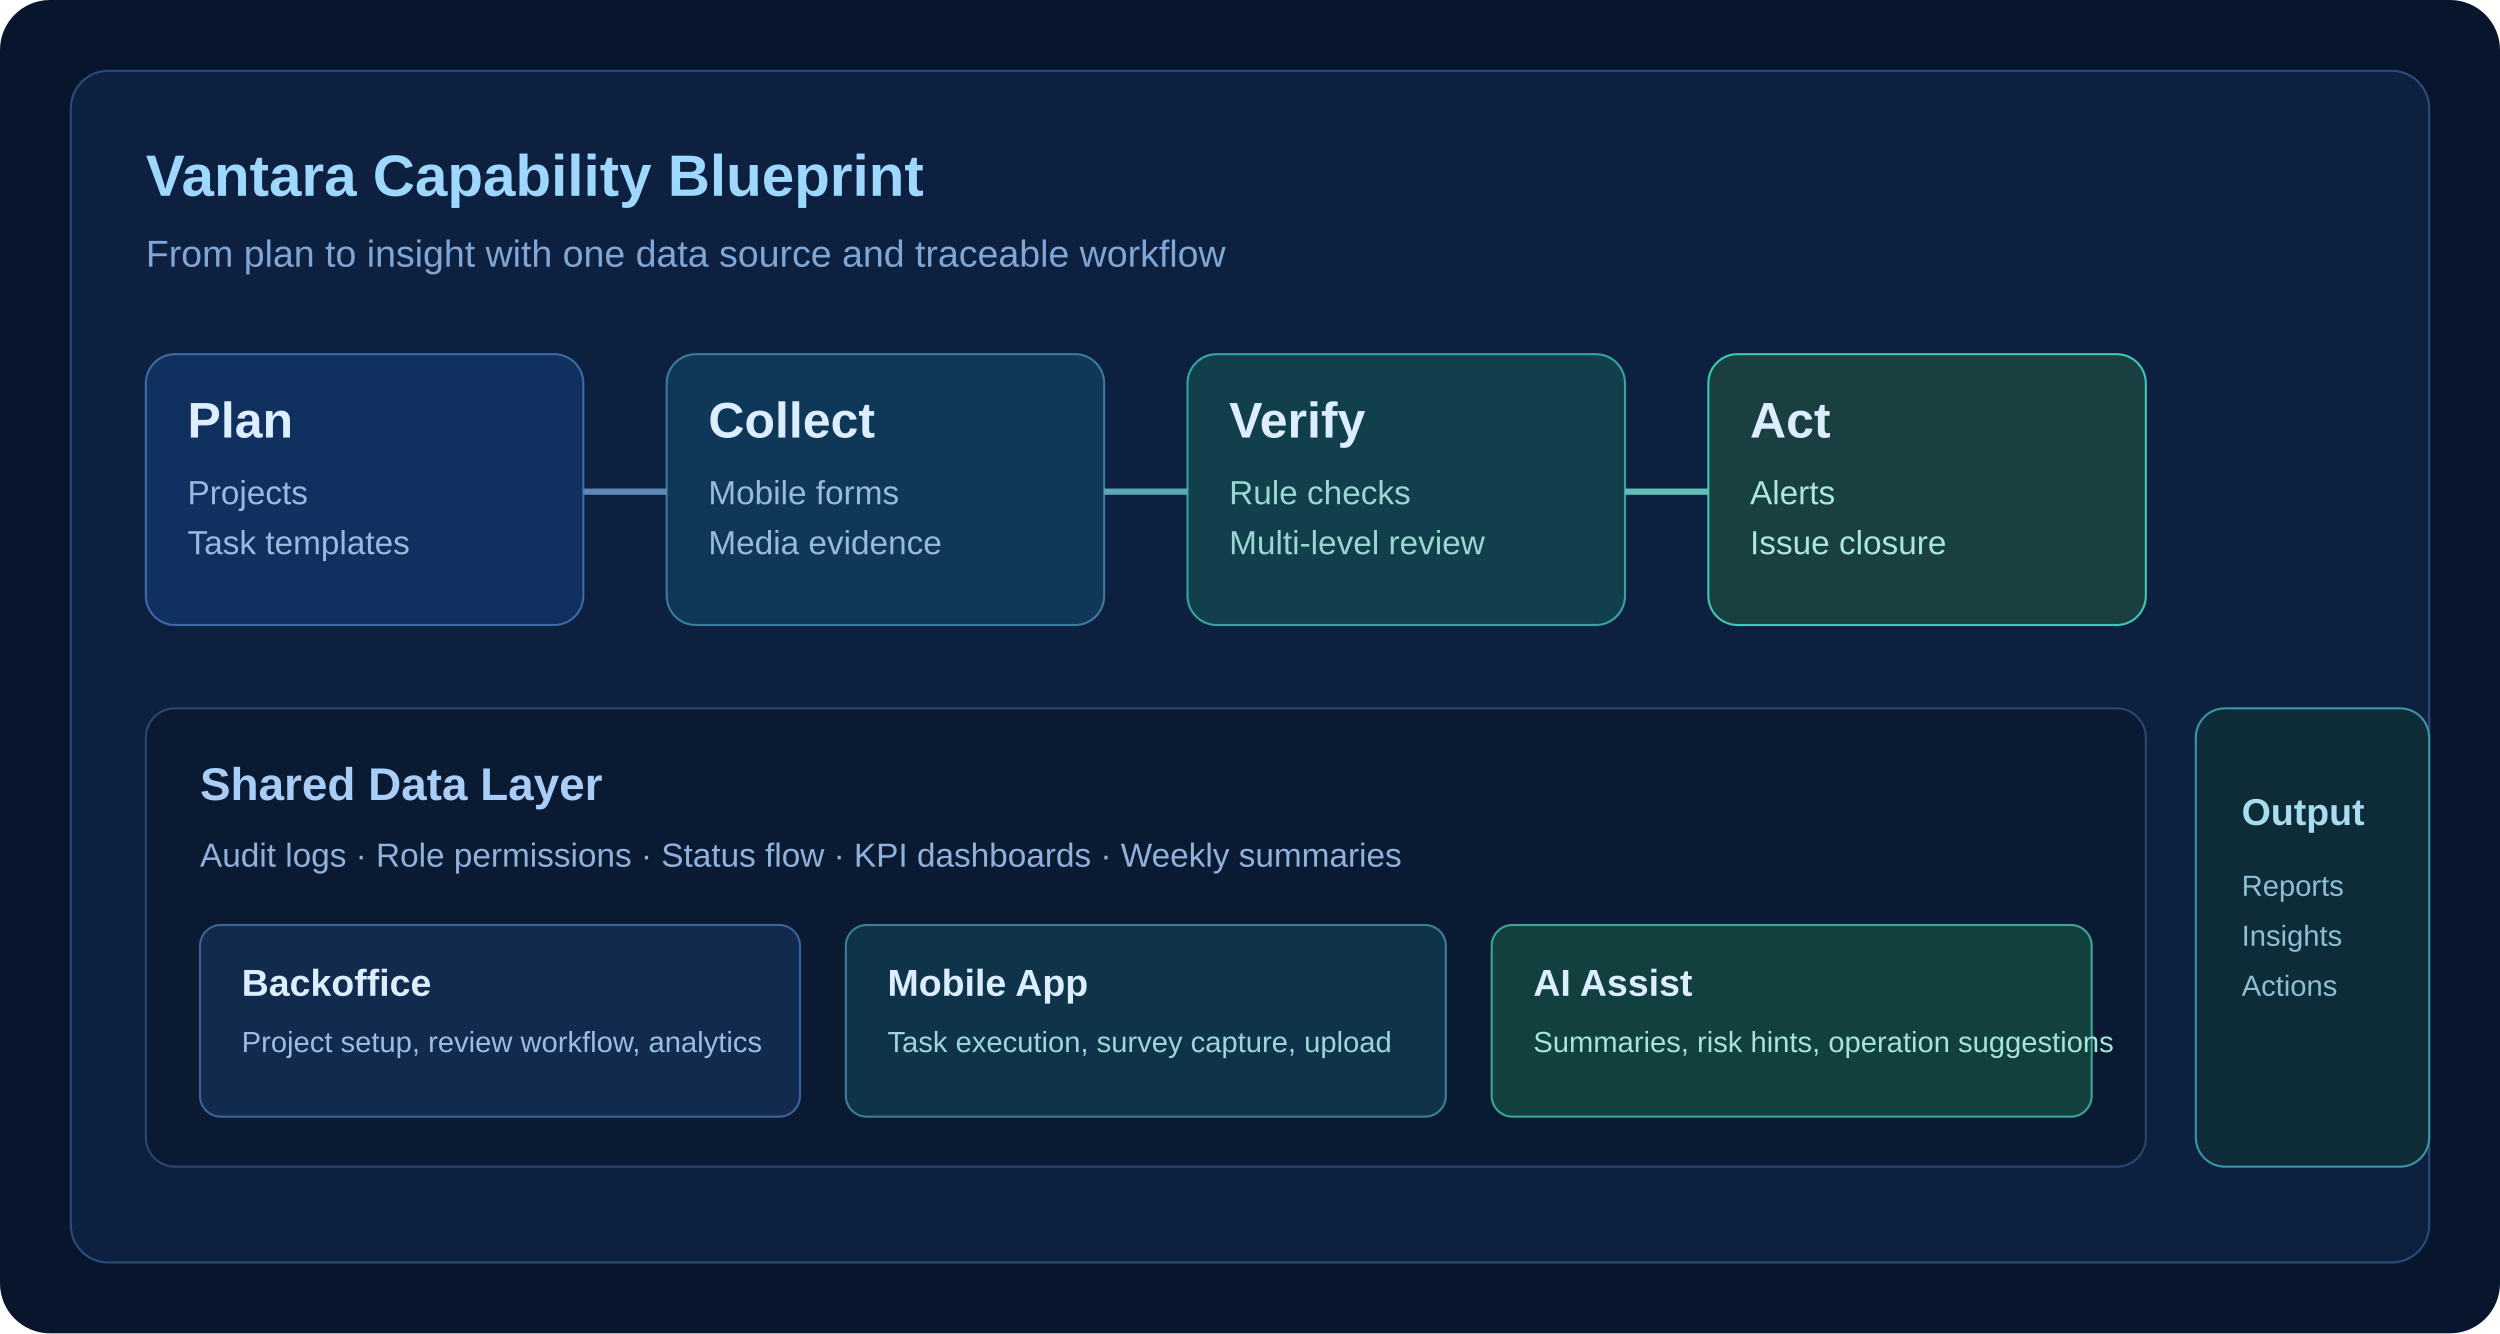
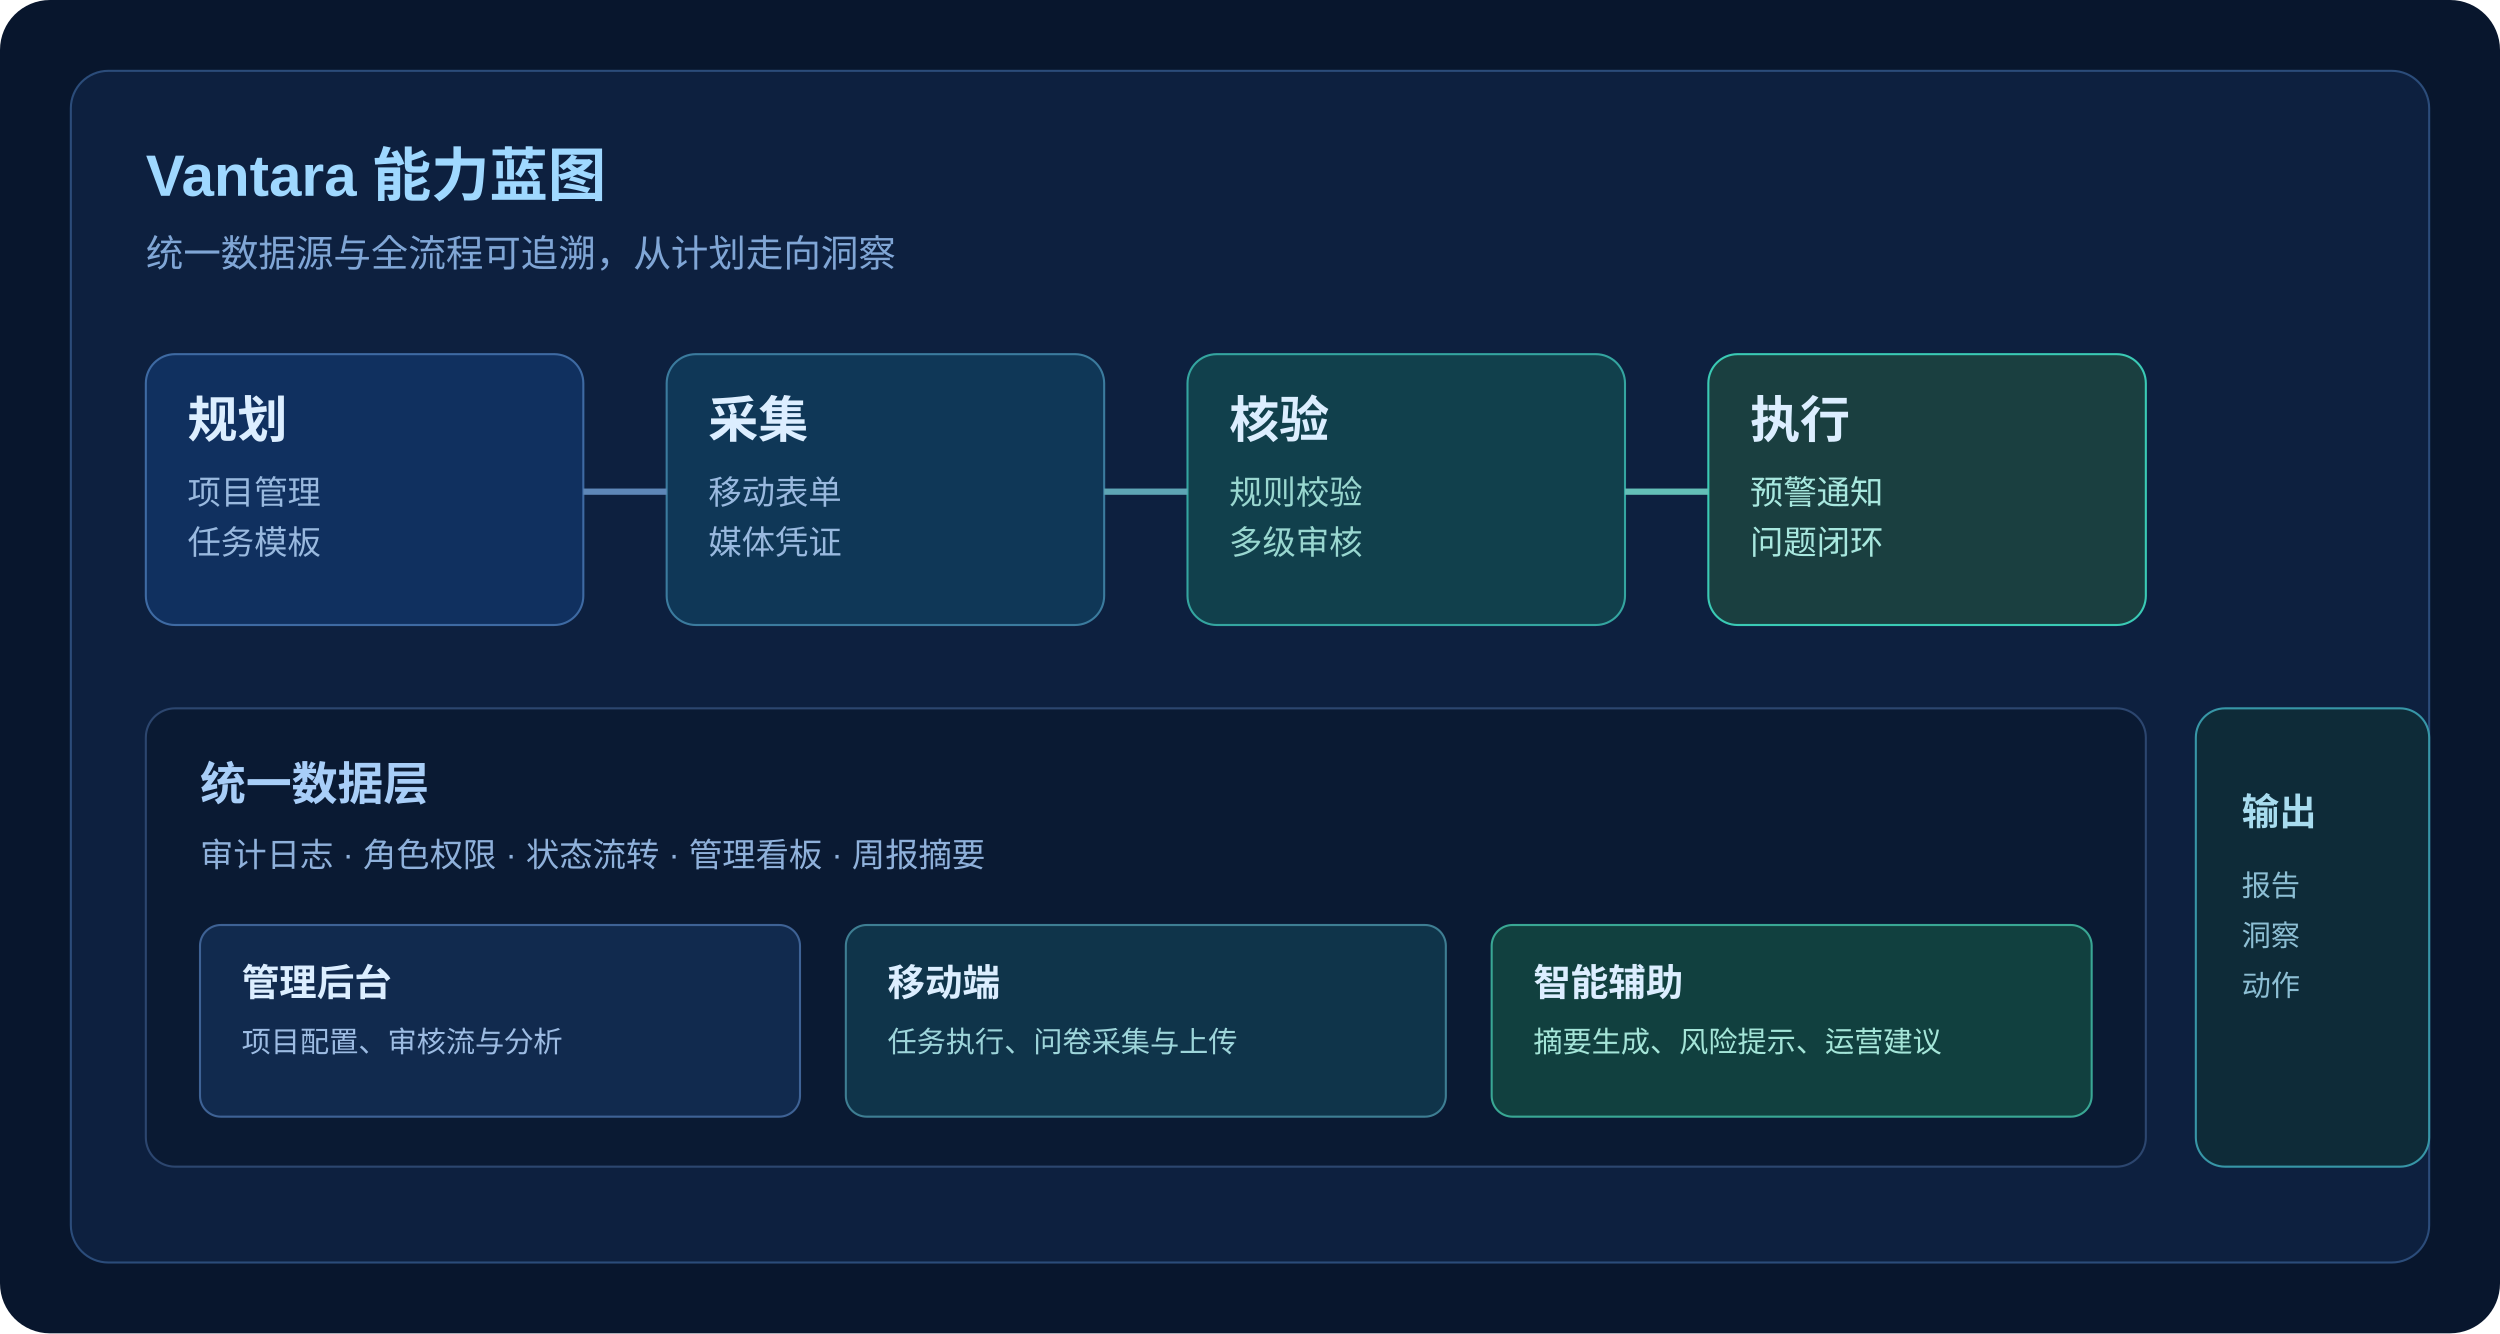
<svg xmlns="http://www.w3.org/2000/svg" width="1200" height="640" viewBox="0 0 1200 640" fill="none">
  <rect width="1200" height="640" rx="24" fill="#08162D" />
  <rect x="34" y="34" width="1132" height="572" rx="18" fill="#0D203F" stroke="#2B4C7A" />
-   <text x="70" y="94" fill="#9FD8FF" font-size="28" font-family="Arial" font-weight="700">Vantara Capability Blueprint</text>
-   <text x="70" y="128" fill="#80A6D6" font-size="18" font-family="Arial">From plan to insight with one data source and traceable workflow</text>
+   <text x="70" y="94" fill="#9FD8FF" font-size="28" font-family="Arial" font-weight="700">Vantara 能力蓝图</text>
+   <text x="70" y="128" fill="#80A6D6" font-size="18" font-family="Arial">统一数据源与全流程可追溯，从计划走向洞察</text>
  <rect x="70" y="170" width="210" height="130" rx="14" fill="#10305F" stroke="#3E6AA3" />
-   <text x="90" y="210" fill="#DCEEFF" font-size="24" font-family="Arial" font-weight="700">Plan</text>
-   <text x="90" y="242" fill="#99B9DF" font-size="16" font-family="Arial">Projects</text>
-   <text x="90" y="266" fill="#99B9DF" font-size="16" font-family="Arial">Task templates</text>
+   <text x="90" y="210" fill="#DCEEFF" font-size="24" font-family="Arial" font-weight="700">规划</text>
+   <text x="90" y="242" fill="#99B9DF" font-size="16" font-family="Arial">项目管理</text>
+   <text x="90" y="266" fill="#99B9DF" font-size="16" font-family="Arial">任务模板</text>
  <rect x="320" y="170" width="210" height="130" rx="14" fill="#0F3757" stroke="#3B7B9E" />
-   <text x="340" y="210" fill="#DCEEFF" font-size="24" font-family="Arial" font-weight="700">Collect</text>
-   <text x="340" y="242" fill="#99B9DF" font-size="16" font-family="Arial">Mobile forms</text>
-   <text x="340" y="266" fill="#99B9DF" font-size="16" font-family="Arial">Media evidence</text>
+   <text x="340" y="210" fill="#DCEEFF" font-size="24" font-family="Arial" font-weight="700">采集</text>
+   <text x="340" y="242" fill="#99B9DF" font-size="16" font-family="Arial">移动表单</text>
+   <text x="340" y="266" fill="#99B9DF" font-size="16" font-family="Arial">媒体凭证</text>
  <rect x="570" y="170" width="210" height="130" rx="14" fill="#11404C" stroke="#34A5A0" />
-   <text x="590" y="210" fill="#DCEEFF" font-size="24" font-family="Arial" font-weight="700">Verify</text>
-   <text x="590" y="242" fill="#99D7D0" font-size="16" font-family="Arial">Rule checks</text>
-   <text x="590" y="266" fill="#99D7D0" font-size="16" font-family="Arial">Multi-level review</text>
+   <text x="590" y="210" fill="#DCEEFF" font-size="24" font-family="Arial" font-weight="700">核验</text>
+   <text x="590" y="242" fill="#99D7D0" font-size="16" font-family="Arial">规则校验</text>
+   <text x="590" y="266" fill="#99D7D0" font-size="16" font-family="Arial">多级审核</text>
  <rect x="820" y="170" width="210" height="130" rx="14" fill="#1A3F40" stroke="#3ACAB5" />
-   <text x="840" y="210" fill="#DCEEFF" font-size="24" font-family="Arial" font-weight="700">Act</text>
-   <text x="840" y="242" fill="#A8E8DF" font-size="16" font-family="Arial">Alerts</text>
-   <text x="840" y="266" fill="#A8E8DF" font-size="16" font-family="Arial">Issue closure</text>
+   <text x="840" y="210" fill="#DCEEFF" font-size="24" font-family="Arial" font-weight="700">执行</text>
+   <text x="840" y="242" fill="#A8E8DF" font-size="16" font-family="Arial">预警通知</text>
+   <text x="840" y="266" fill="#A8E8DF" font-size="16" font-family="Arial">问题闭环</text>
  <line x1="280" y1="236" x2="320" y2="236" stroke="#5E87B8" stroke-width="3" />
  <line x1="530" y1="236" x2="570" y2="236" stroke="#5EA5B5" stroke-width="3" />
  <line x1="780" y1="236" x2="820" y2="236" stroke="#63BFB7" stroke-width="3" />
  <rect x="70" y="340" width="960" height="220" rx="14" fill="#0A1A33" stroke="#2C466F" />
-   <text x="96" y="384" fill="#A8CEF8" font-size="22" font-family="Arial" font-weight="700">Shared Data Layer</text>
-   <text x="96" y="416" fill="#8FB1DB" font-size="16" font-family="Arial">Audit logs · Role permissions · Status flow · KPI dashboards · Weekly summaries</text>
+   <text x="96" y="384" fill="#A8CEF8" font-size="22" font-family="Arial" font-weight="700">统一数据层</text>
+   <text x="96" y="416" fill="#8FB1DB" font-size="16" font-family="Arial">审计日志 · 角色权限 · 状态流转 · 管理看板 · 周报摘要</text>
  <rect x="96" y="444" width="288" height="92" rx="10" fill="#112A4E" stroke="#3E6295" />
-   <text x="116" y="478" fill="#DCEEFF" font-size="18" font-family="Arial" font-weight="700">Backoffice</text>
-   <text x="116" y="505" fill="#9DBCE3" font-size="14" font-family="Arial">Project setup, review workflow, analytics</text>
+   <text x="116" y="478" fill="#DCEEFF" font-size="18" font-family="Arial" font-weight="700">管理后台</text>
+   <text x="116" y="505" fill="#9DBCE3" font-size="14" font-family="Arial">项目配置、审核流与分析</text>
  <rect x="406" y="444" width="288" height="92" rx="10" fill="#0F344A" stroke="#3E7E93" />
-   <text x="426" y="478" fill="#DCEEFF" font-size="18" font-family="Arial" font-weight="700">Mobile App</text>
-   <text x="426" y="505" fill="#9DD5DA" font-size="14" font-family="Arial">Task execution, survey capture, upload</text>
+   <text x="426" y="478" fill="#DCEEFF" font-size="18" font-family="Arial" font-weight="700">移动端</text>
+   <text x="426" y="505" fill="#9DD5DA" font-size="14" font-family="Arial">任务执行、问卷采集与上传</text>
  <rect x="716" y="444" width="288" height="92" rx="10" fill="#11403F" stroke="#39A794" />
-   <text x="736" y="478" fill="#DCEEFF" font-size="18" font-family="Arial" font-weight="700">AI Assist</text>
-   <text x="736" y="505" fill="#A4E5D8" font-size="14" font-family="Arial">Summaries, risk hints, operation suggestions</text>
+   <text x="736" y="478" fill="#DCEEFF" font-size="18" font-family="Arial" font-weight="700">智能辅助</text>
+   <text x="736" y="505" fill="#A4E5D8" font-size="14" font-family="Arial">摘要生成、风险提示、运营建议</text>
  <rect x="1054" y="340" width="112" height="220" rx="14" fill="#0E2B38" stroke="#3796A7" />
-   <text x="1076" y="396" fill="#A8DCEF" font-size="18" font-family="Arial" font-weight="700">Output</text>
-   <text x="1076" y="430" fill="#8DBFD4" font-size="14" font-family="Arial">Reports</text>
-   <text x="1076" y="454" fill="#8DBFD4" font-size="14" font-family="Arial">Insights</text>
-   <text x="1076" y="478" fill="#8DBFD4" font-size="14" font-family="Arial">Actions</text>
+   <text x="1076" y="396" fill="#A8DCEF" font-size="18" font-family="Arial" font-weight="700">输出</text>
+   <text x="1076" y="430" fill="#8DBFD4" font-size="14" font-family="Arial">报告</text>
+   <text x="1076" y="454" fill="#8DBFD4" font-size="14" font-family="Arial">洞察</text>
+   <text x="1076" y="478" fill="#8DBFD4" font-size="14" font-family="Arial">动作</text>
</svg>
